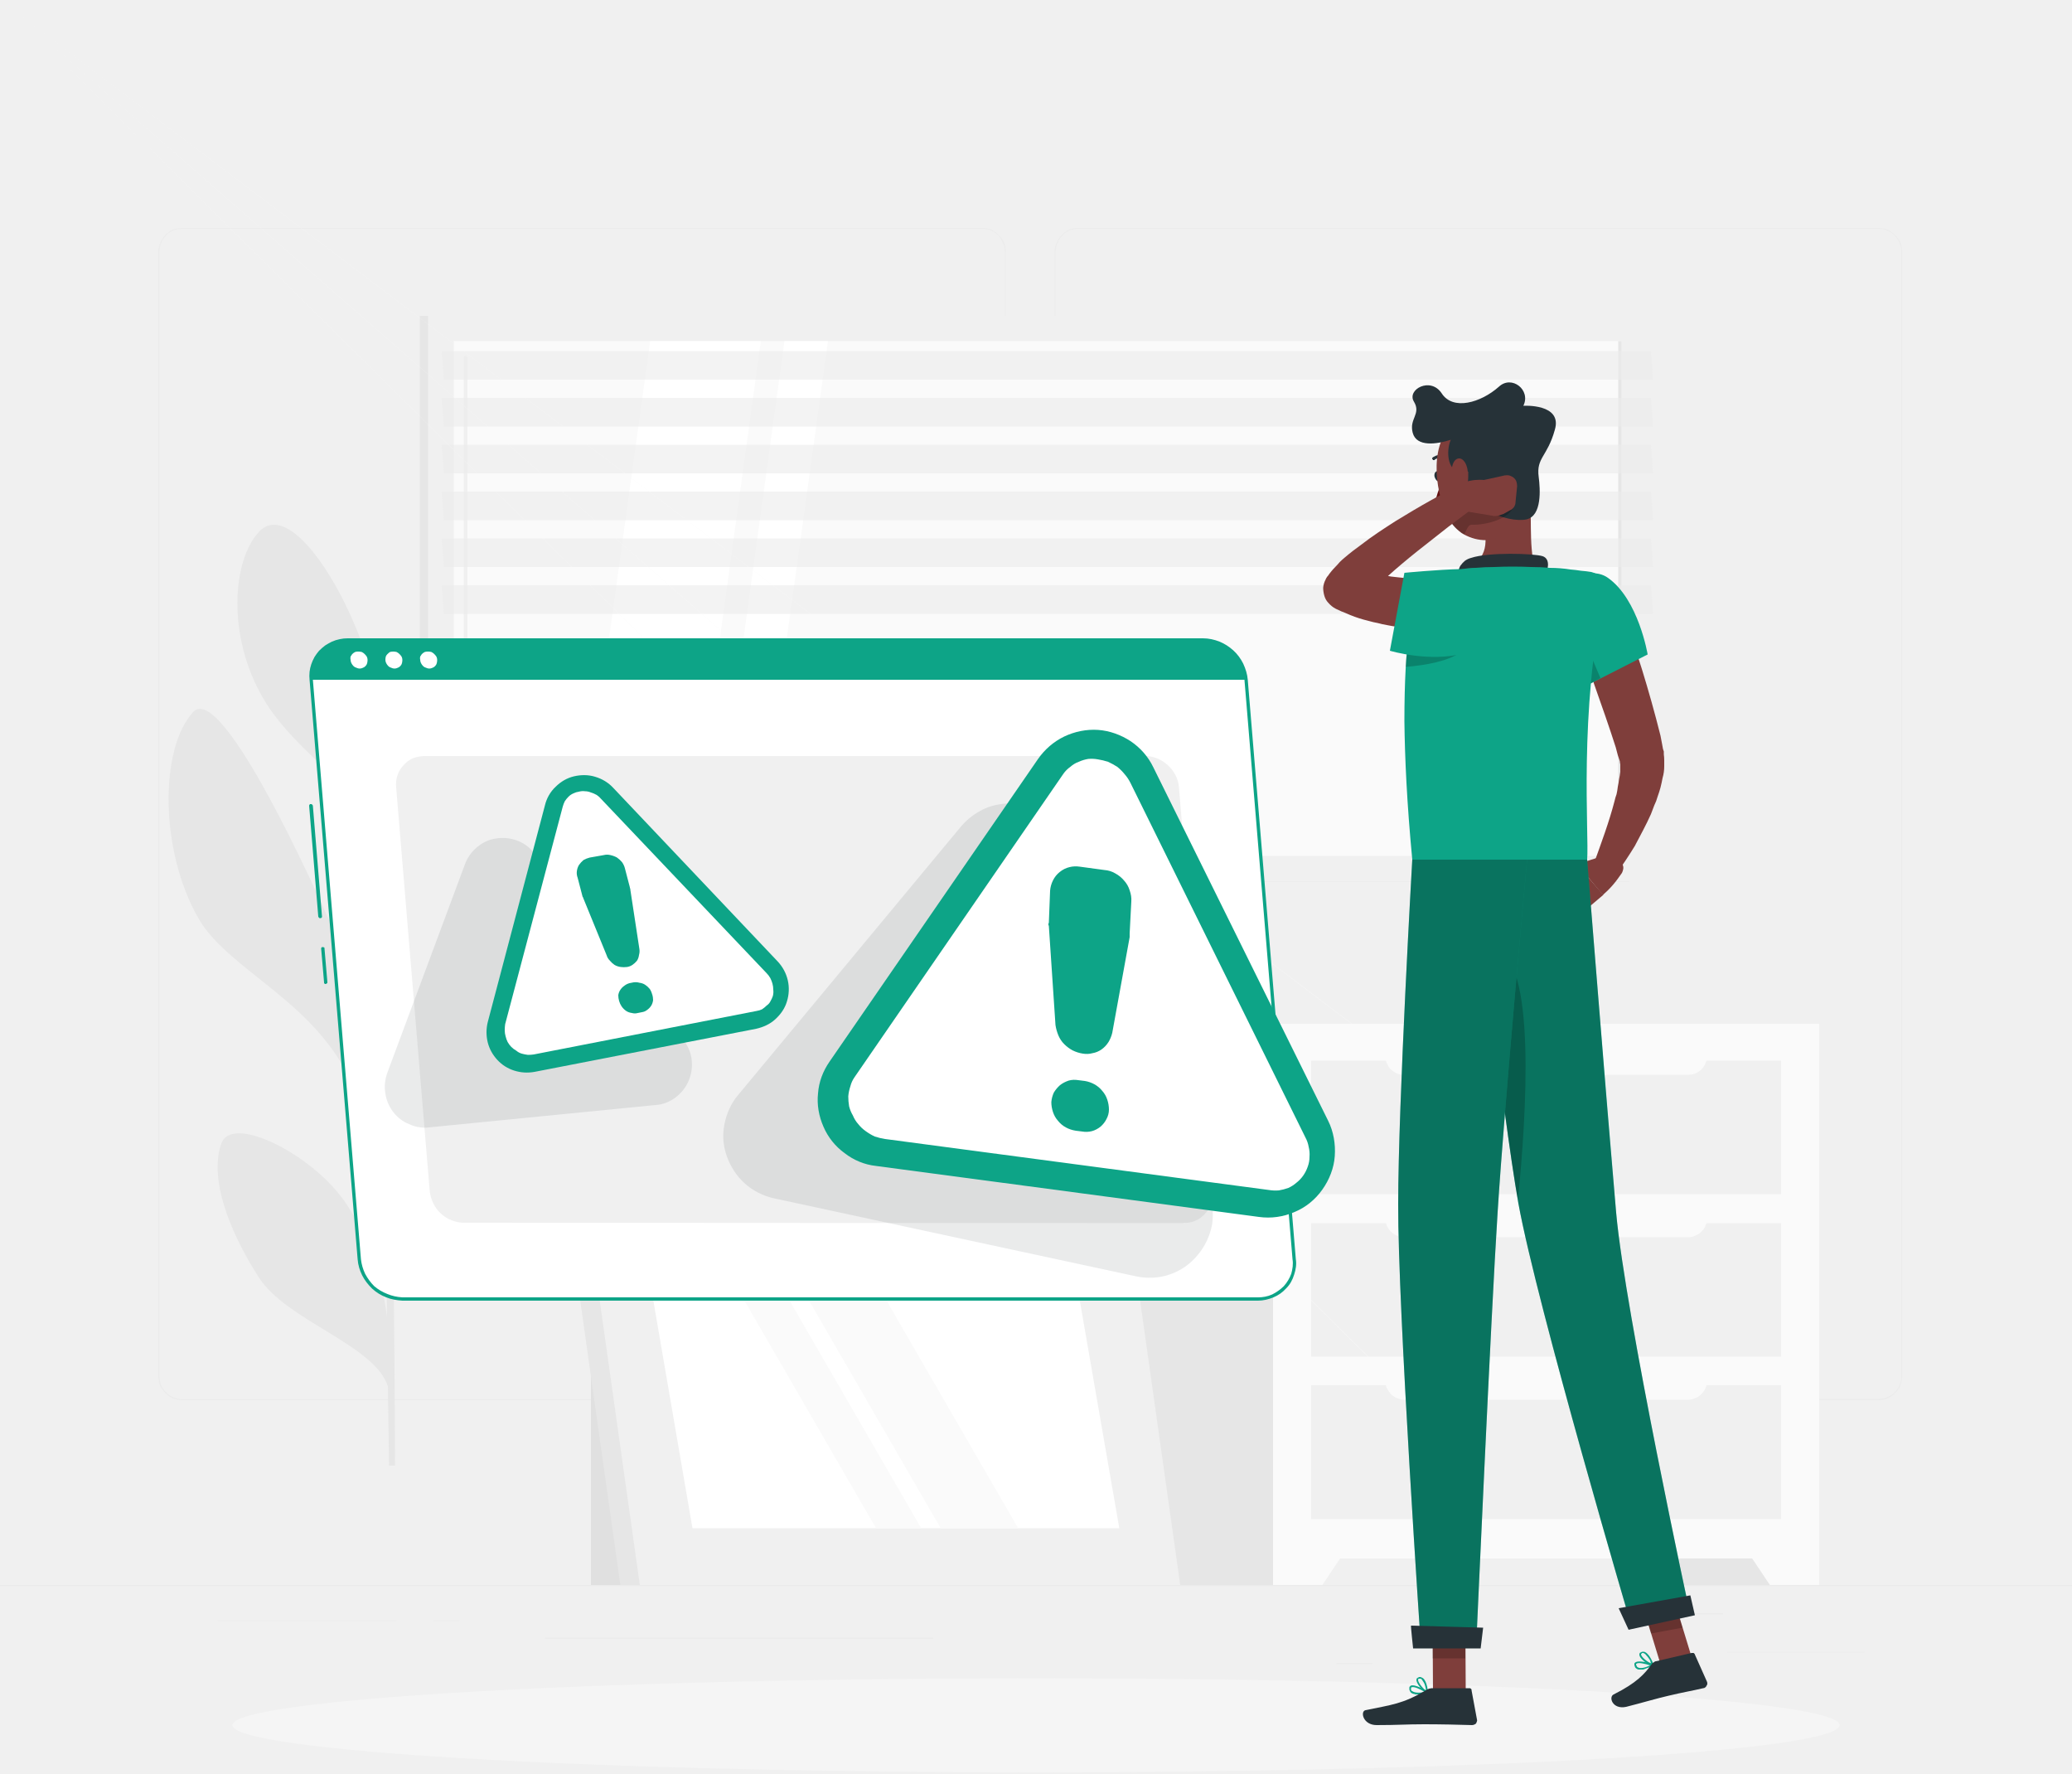
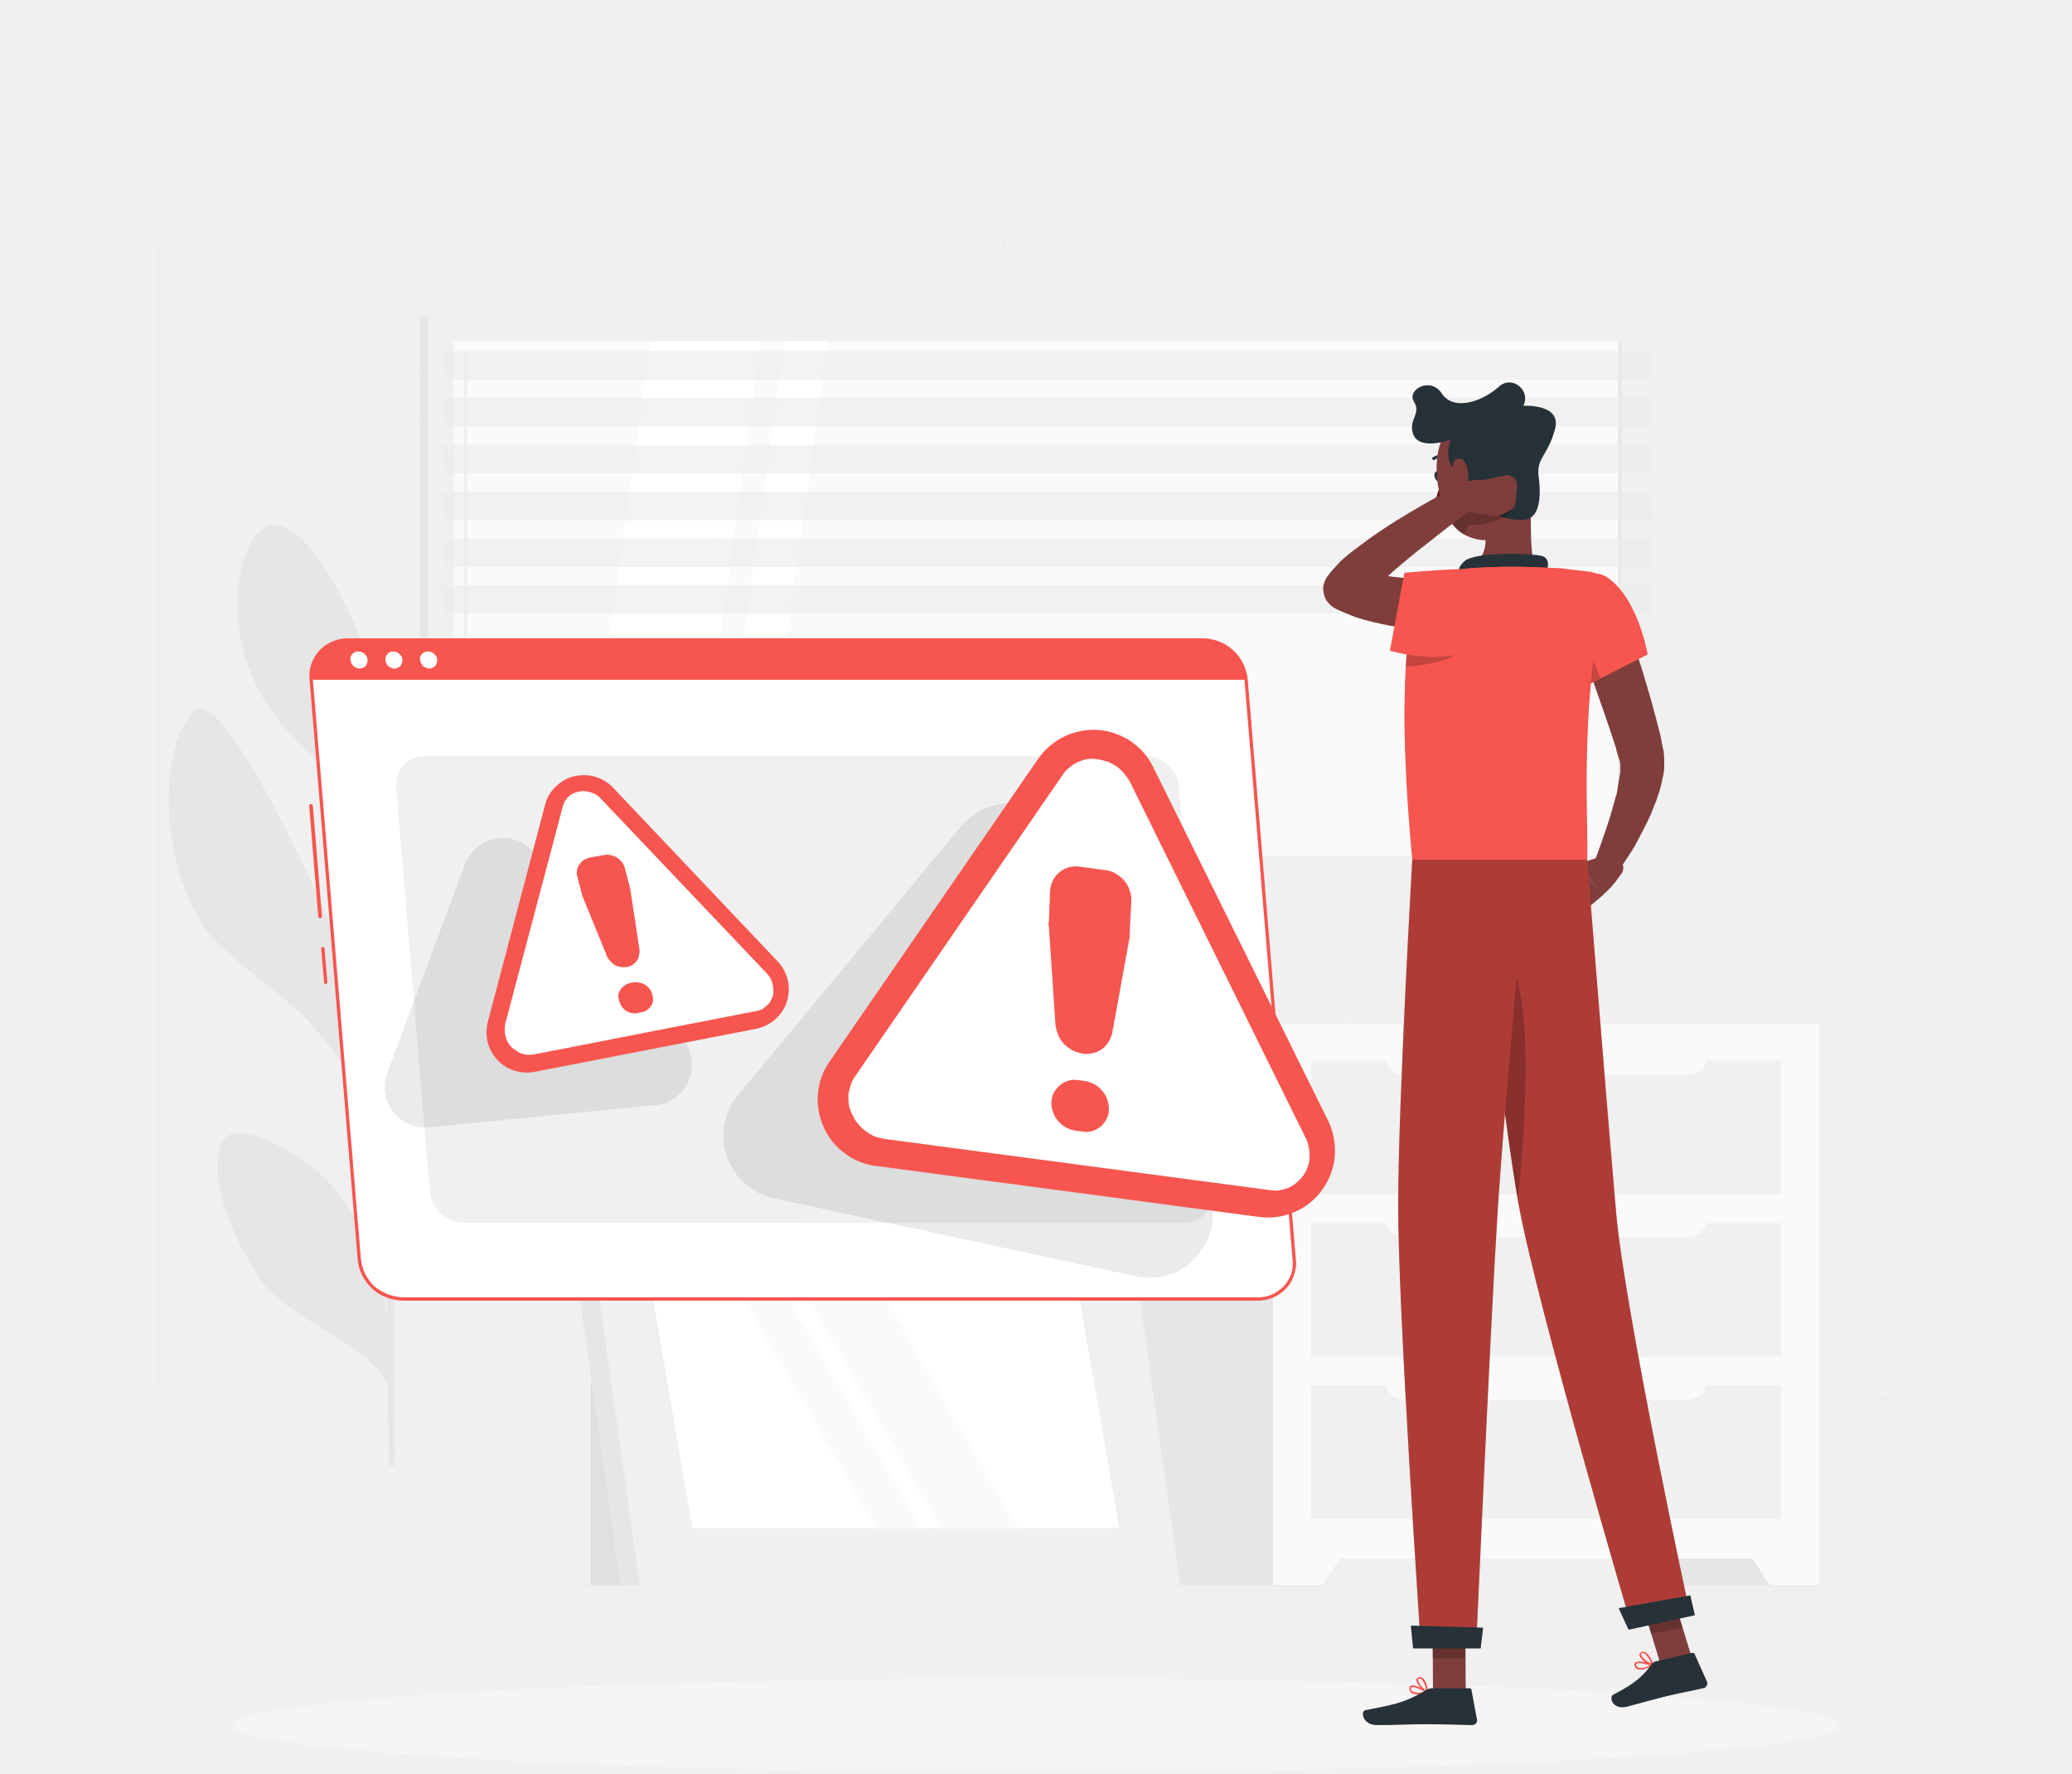
<svg xmlns="http://www.w3.org/2000/svg" version="1.2" viewBox="0 0 500 428" width="500" height="428">
  <style>
		.s0 { fill: #ebebeb } 
		.s1 { fill: #e6e6e6 } 
		.s2 { fill: #f0f0f0 } 
		.s3 { fill: #fafafa } 
		.s4 { fill: #ffffff } 
		.s5 { opacity: .6;fill: #ebebeb } 
		.s6 { fill: #e0e0e0 } 
		.s7 { fill: #f5f5f5 } 
- 		.s8 { fill: #0da487 } 
+ 		.s8 { fill: #f6564f } 
		.s9 { opacity: .1;fill: #263238 } 
		.s10 { fill: #7f3e3b } 
		.s11 { fill: #263238 } 
		.s12 { fill: #630f0f } 
		.s13 { opacity: .2;fill: #000000 } 
		.s14 { fill: #000000 } 
		.s15 { opacity: .3;fill: #000000 } 
	</style>
  <g id="freepik--background-complete--inject-17">
    <path id="Layer" class="s0" d="m0 382.4h500v0.3h-500z" />
    <path id="Layer" class="s0" d="m416.8 398.5h33.1v0.2h-33.1z" />
    <path id="Layer" class="s0" d="m322.5 401.2h8.7v0.3h-8.7z" />
    <path id="Layer" class="s0" d="m396.6 389.2h19.2v0.3h-19.2z" />
    <path id="Layer" class="s0" d="m52.5 390.9h43.2v0.2h-43.2z" />
    <path id="Layer" class="s0" d="m104.6 390.9h6.3v0.2h-6.3z" />
    <path id="Layer" class="s0" d="m131.5 395.1h93.7v0.3h-93.7z" />
    <path id="Layer" fill-rule="evenodd" class="s0" d="m237 337.8h-193.1q-1.1 0-2.2-0.4-1-0.5-1.8-1.3-0.8-0.8-1.3-1.8-0.4-1.1-0.4-2.2v-271.4q0-1.2 0.5-2.2 0.4-1 1.2-1.8 0.8-0.8 1.8-1.3 1.1-0.4 2.2-0.4h193.1q1.1 0 2.2 0.4 1 0.5 1.8 1.3 0.8 0.8 1.3 1.8 0.4 1.1 0.4 2.2v271.4q0 1.1-0.4 2.2-0.5 1-1.3 1.8-0.8 0.8-1.8 1.3-1.1 0.4-2.2 0.4zm-193.1-282.6q-1.1 0-2.1 0.4-1 0.4-1.7 1.2-0.8 0.8-1.2 1.8-0.4 1-0.4 2.1v271.4q0 1.1 0.4 2.1 0.4 1 1.2 1.7 0.7 0.8 1.7 1.2 1 0.4 2.1 0.5l193.1-0.1q1.1 0 2.1-0.4 1-0.4 1.8-1.2 0.7-0.7 1.1-1.7 0.5-1 0.5-2.1v-271.4q0-1.1-0.5-2.1-0.4-1-1.1-1.8-0.8-0.8-1.8-1.2-1-0.4-2.1-0.4z" />
    <path id="Layer" fill-rule="evenodd" class="s0" d="m453.3 337.8h-193.1q-1.1 0-2.2-0.4-1-0.5-1.8-1.3-0.8-0.8-1.3-1.8-0.4-1.1-0.4-2.2v-271.4q0-1.2 0.5-2.2 0.4-1 1.2-1.8 0.8-0.8 1.8-1.3 1.1-0.4 2.2-0.4h193.1q1.1 0 2.2 0.4 1 0.5 1.8 1.3 0.8 0.8 1.3 1.8 0.4 1 0.4 2.2v271.4q0 1.1-0.4 2.2-0.5 1-1.3 1.8-0.8 0.8-1.8 1.3-1.1 0.4-2.2 0.4zm-193.1-282.6q-1.1 0-2.1 0.4-1 0.4-1.7 1.2-0.8 0.8-1.2 1.8-0.4 1-0.5 2.1v271.4q0.1 1.1 0.5 2.1 0.4 1 1.2 1.7 0.7 0.8 1.7 1.2 1 0.4 2.1 0.4h193.1q1.1 0 2.1-0.4 1-0.4 1.8-1.2 0.7-0.7 1.2-1.7 0.4-1 0.4-2.1v-271.4q0-1.1-0.4-2.1-0.5-1-1.2-1.8-0.8-0.8-1.8-1.2-1-0.4-2.1-0.4z" />
    <path id="Layer" class="s1" d="m101.3 76.2h291.8v136.5h-291.8z" />
    <path id="Layer" class="s2" d="m103.3 76.2h294.2v136.5h-294.2z" />
    <path id="Layer" class="s1" d="m101.3 212.7h291.8v6.9h-291.8z" />
    <path id="Layer" class="s2" d="m110.7 212.7h294.1v6.9h-294.1z" />
    <path id="Layer" class="s3" d="m391.3 82.3v124.2h-281.8v-124.2z" />
    <path id="Layer" class="s4" d="m139.7 206.5l17.2-124.2h26.7l-17.1 124.2h-26.8z" />
    <path id="Layer" class="s2" d="m112.3 200.4q0 0-0.1 0-0.1-0.1-0.2-0.1 0-0.1-0.1-0.2 0-0.1 0-0.1v-113.7q0-0.1 0-0.1 0.1-0.1 0.1-0.2 0.1-0.1 0.2-0.1 0.1 0 0.1 0 0.1 0 0.2 0 0.1 0 0.2 0.1 0 0.1 0 0.2 0.1 0 0.1 0.1v113.7q0 0.1-0.1 0.2 0 0-0.1 0.1 0 0-0.1 0.1-0.1 0-0.2 0z" />
    <path id="Layer" class="s4" d="m172.2 206.5l17.1-124.2h10.5l-17.2 124.2h-10.4z" />
    <path id="Layer" class="s1" d="m391.3 82.3v124.2h-0.8v-124.2z" />
    <path id="Layer" class="s5" d="m398.9 91.6h-291.8l-0.5-6.9h291.8l0.5 6.9z" />
    <path id="Layer" class="s5" d="m398.9 102.9h-291.8l-0.5-6.9h291.8l0.5 6.9z" />
    <path id="Layer" class="s5" d="m398.9 114.2h-291.8l-0.5-6.9h291.8l0.5 6.9z" />
    <path id="Layer" class="s5" d="m398.9 125.5h-291.8l-0.5-6.9h291.8l0.5 6.9z" />
    <path id="Layer" class="s5" d="m398.9 136.8h-291.8l-0.5-6.9h291.8l0.5 6.9z" />
    <path id="Layer" class="s5" d="m398.9 148.1h-291.8l-0.5-6.9h291.8l0.5 6.9z" />
    <path id="Layer" class="s1" d="m394.5 247h44.5v135.4h-44.5z" />
    <path id="Layer" class="s3" d="m427.1 382.4h11.9v-18.7h-24.4l12.5 18.7z" />
    <path id="Layer" class="s1" d="m273.1 247h44.5v135.4h-44.5z" />
    <path id="Layer" class="s3" d="m307.2 247h131.8v129h-131.8z" />
    <path id="Layer" class="s3" d="m319.1 382.4h-11.9v-18.7h24.4l-12.5 18.7z" />
    <path id="Layer" class="s2" d="m316.4 295.1h113.4v32.2h-113.4z" />
    <path id="Layer" class="s2" d="m316.4 334.2h113.4v32.3h-113.4z" />
    <path id="Layer" class="s3" d="m334.2 292.3h77.8v1.5q0 1-0.4 1.8-0.3 0.9-1 1.5-0.6 0.7-1.5 1-0.8 0.4-1.8 0.4h-68.4q-0.9 0-1.8-0.4-0.8-0.3-1.5-1-0.6-0.6-1-1.5-0.3-0.8-0.3-1.8v-1.5c-334.3-292.3-334.3-292.3-334.3-292.3z" />
    <path id="Layer" class="s2" d="m316.4 255.9h113.4v32.2h-113.4z" />
    <path id="Layer" class="s3" d="m334.2 253.1h77.8v1.6q0 0.9-0.4 1.7-0.3 0.9-1 1.6-0.6 0.6-1.5 1-0.8 0.3-1.8 0.3h-68.4q-0.9 0-1.8-0.3-0.8-0.4-1.5-1-0.6-0.7-1-1.6-0.3-0.8-0.3-1.7v-1.6c-334.3-253.1-334.3-253.1-334.3-253.1z" />
    <path id="Layer" class="s3" d="m334.2 331.4h77.8v1.6q0 0.9-0.4 1.8-0.3 0.8-1 1.5-0.6 0.7-1.5 1-0.8 0.4-1.8 0.4h-68.4q-0.9 0-1.8-0.4-0.8-0.3-1.5-1-0.6-0.7-1-1.5-0.3-0.9-0.3-1.8v-1.6c-334.3-331.4-334.3-331.4-334.3-331.4z" />
    <path id="Layer" class="s1" d="m53.4 275.9c2.5-7.2 22 2.5 30 14.3 5.3 7.9 8.5 16.3 10 27.6-0.2-12.9-0.4-26.7-0.6-39.8-1.6-3.2-5.2-10.7-7.9-16.6-8.8-19.9-29.7-27.2-37-39.8-9.4-16.4-9.4-41-1.3-49.8 7-7.7 30.2 44.4 32.8 50.2 9 20 11.6 35 13.3 49.4-0.2-12.3-0.4-23.5-0.5-32.2-0.5-28.3-1.1-37.4-1.4-40.2-1-1.4-2.1-3-2.8-3.8-5.6-7.3-18.1-15.9-24.3-26.4-9.1-15.3-7.6-33.7-1.2-40.5 6.7-7.2 18.5 9.7 24.7 26.5 6.2 16.8 3.6 32.7 5.4 46.7 0.3 2.7 0.7 13 1 27.4 2-15.5 5.7-25.8 12.7-35.5 8.6-11.8 16.1-26.3 23.2-24.4 7.1 1.9 3.3 21-2.4 34.4-5 11.9-29.6 23.9-33.3 33.5 0.5 19.5 0.8 44.1 1.1 67.1 2-11.9 0.6-12.9 8.6-31 4.7-10.8 24.2-24.1 26.5-16.7 2.3 7.4-1.2 21.5-8.6 31.3-5.9 7.9-19 7.9-22 12.8-0.8 1.2-3 5.6-4.4 8.1 0.3 28 0.4 52.8 0.3 61.2l-1.3 0.1c0.1-2.2-0.1-16.4-0.4-35.3-3.1-10-24.6-15.9-31.2-26.4-7-10.9-12-23.7-9-32.2z" />
    <path id="Layer" class="s2" d="m73.6 382.4h41.2q0.8 0 1.6-0.3 0.8-0.3 1.4-0.8 0.6-0.5 1.1-1.2 0.4-0.7 0.5-1.5l3-14.4h-56.4l3 14.4q0.2 0.8 0.6 1.5 0.4 0.7 1 1.2 0.7 0.5 1.4 0.8 0.8 0.3 1.6 0.3z" />
    <path id="Layer" class="s2" d="m64.9 369.8h58.6q0.6 0 1-0.2 0.5-0.2 0.9-0.5 0.4-0.4 0.6-0.8 0.2-0.5 0.3-1l1.2-10.6q0.1-0.6-0.1-1.2-0.2-0.5-0.6-1-0.4-0.4-0.9-0.7-0.6-0.2-1.2-0.2h-61q-0.6 0-1.2 0.2-0.5 0.3-0.9 0.7-0.4 0.5-0.6 1-0.2 0.6-0.1 1.2l1.2 10.6q0.1 0.5 0.3 1 0.2 0.4 0.6 0.8 0.4 0.3 0.9 0.5 0.4 0.2 1 0.2z" />
    <path id="Layer" class="s6" d="m142.6 317.6h35.2v64.8h-35.2z" />
    <path id="Layer" class="s1" d="m267.6 382.4h-117.9l-12.4-87.9h117.9l12.4 87.9z" />
    <path id="Layer" class="s2" d="m284.8 382.4h-130.4l-12.4-87.9h130.4l12.4 87.9z" />
    <path id="Layer" class="s4" d="m167.1 368.7l-10.4-60.5h102.9l10.5 60.5h-103z" />
    <path id="Layer" class="s3" d="m211.4 368.7l-35-60.5h10.9l35 60.5h-10.9z" />
    <path id="Layer" class="s3" d="m227 368.7l-35-60.5h18.7l35 60.5h-18.7z" />
  </g>
  <g id="freepik--Shadow--inject-17">
    <path id="freepik--path--inject-17" class="s7" d="m250 427.6c-107.2 0-193.9-5.1-193.9-11.4 0-6.2 86.7-11.3 193.9-11.3 107.2 0 193.9 5.1 193.9 11.3 0 6.3-86.7 11.4-193.9 11.4z" />
  </g>
  <g id="freepik--Warning--inject-17">
    <path id="Layer" class="s8" d="m77.3 221.5q-0.1 0-0.2 0-0.1 0-0.1-0.1-0.1 0-0.1-0.1-0.1-0.1-0.1-0.2l-2.2-26.7q0 0 0-0.1 0.1-0.1 0.1-0.2 0.1 0 0.1-0.1 0.1 0 0.2 0 0.1 0 0.2 0 0 0 0.1 0.1 0.1 0.1 0.1 0.1 0.1 0.1 0.1 0.2l2.2 26.7q0 0.1 0 0.2-0.1 0-0.1 0.1-0.1 0.1-0.2 0.1 0 0-0.1 0z" />
    <path id="Layer" class="s8" d="m78.6 237.4q-0.1 0-0.2 0 0-0.1-0.1-0.1-0.1-0.1-0.1-0.1 0-0.1 0-0.2l-0.7-8.1q0-0.1 0-0.1 0-0.1 0.1-0.2 0-0.1 0.1-0.1 0.1 0 0.2 0 0.1 0 0.1 0 0.1 0 0.2 0.1 0.1 0 0.1 0.1 0 0.1 0 0.1l0.7 8.1q0 0.1 0 0.2 0 0.1-0.1 0.1 0 0.1-0.1 0.1-0.1 0.1-0.2 0.1z" />
    <path id="Layer" class="s4" d="m303.6 313.4h-206.5c-1.3-0.1-2.6-0.3-3.8-0.8-1.2-0.5-2.3-1.2-3.2-2-1-0.9-1.8-2-2.3-3.1-0.6-1.2-1-2.4-1.1-3.7l-11.6-139.8c-0.1-1.2 0-2.5 0.4-3.6 0.4-1.2 1-2.3 1.8-3.2 0.9-0.9 1.9-1.6 3-2.1 1.1-0.5 2.3-0.7 3.6-0.7h206.4c1.3 0 2.6 0.3 3.8 0.8 1.2 0.5 2.3 1.2 3.2 2 1 0.9 1.8 2 2.3 3.1 0.6 1.2 1 2.4 1.1 3.7l11.6 139.8c0.2 1.2 0 2.4-0.4 3.6-0.3 1.2-1 2.2-1.8 3.1-0.8 0.9-1.8 1.7-3 2.2-1.1 0.4-2.3 0.7-3.5 0.7z" />
    <path id="Layer" fill-rule="evenodd" class="s8" d="m303.6 313.8h-206.5c-1.4-0.1-2.7-0.3-3.9-0.8-1.3-0.5-2.4-1.2-3.4-2.1-1-1-1.8-2-2.4-3.2-0.6-1.2-1-2.5-1.1-3.9l-11.6-139.8q-0.1-0.9 0-1.9 0.1-0.9 0.4-1.8 0.3-0.9 0.8-1.8 0.5-0.8 1.1-1.5 0.7-0.7 1.5-1.3 0.8-0.5 1.6-0.9 0.9-0.4 1.9-0.6 0.9-0.2 1.9-0.2h206.4c1.4 0 2.7 0.3 4 0.8 1.2 0.5 2.3 1.2 3.3 2.1 1 0.9 1.8 2 2.4 3.2 0.6 1.3 1 2.6 1.1 3.9l11.6 139.8c0.2 1.2 0 2.5-0.4 3.7-0.4 1.3-1 2.4-1.9 3.3-0.9 1-1.9 1.7-3.1 2.2-1.2 0.5-2.5 0.8-3.7 0.8zm-219.7-159c-1.2 0-2.4 0.3-3.5 0.7-1 0.5-2 1.2-2.8 2-0.8 0.9-1.4 1.9-1.8 3-0.3 1.2-0.5 2.3-0.3 3.5l11.6 139.8q0.2 1.8 1 3.5 0.9 1.7 2.2 3 1.4 1.2 3.2 1.9 1.7 0.7 3.6 0.8h206.5c1.1 0 2.3-0.2 3.4-0.7 1-0.5 2-1.2 2.8-2 0.8-0.9 1.4-1.9 1.8-3 0.3-1.1 0.5-2.3 0.3-3.5l-11.6-139.8q-0.2-1.8-1-3.5-0.9-1.7-2.2-3-1.4-1.2-3.2-1.9-1.7-0.7-3.6-0.8z" />
    <path id="Layer" class="s8" d="m290.3 154.4h-206.4c-1.3 0-2.5 0.3-3.6 0.7-1.1 0.5-2.1 1.3-3 2.2-0.8 0.9-1.4 1.9-1.8 3.1-0.4 1.1-0.5 2.4-0.4 3.6h225.6c-0.1-1.3-0.5-2.5-1.1-3.7-0.5-1.1-1.3-2.2-2.3-3-0.9-0.9-2-1.6-3.2-2.1-1.2-0.5-2.5-0.7-3.8-0.8z" />
    <path id="Layer" class="s4" d="m88.7 159.2q0 0.4-0.1 0.8-0.1 0.4-0.4 0.7-0.3 0.3-0.6 0.4-0.4 0.2-0.8 0.2-0.4 0-0.8-0.2-0.4-0.1-0.7-0.4-0.3-0.3-0.5-0.7-0.2-0.4-0.2-0.8-0.1-0.4 0-0.8 0.2-0.3 0.4-0.6 0.3-0.3 0.7-0.5 0.3-0.1 0.7-0.1 0.5 0 0.9 0.1 0.4 0.2 0.7 0.5 0.3 0.3 0.5 0.6 0.2 0.4 0.2 0.8z" />
    <path id="Layer" class="s4" d="m97.1 159.2q0 0.4-0.1 0.8-0.1 0.4-0.4 0.7-0.3 0.3-0.6 0.4-0.4 0.2-0.8 0.2-0.4 0-0.8-0.2-0.4-0.1-0.7-0.4-0.3-0.3-0.5-0.7-0.2-0.4-0.2-0.8 0-0.4 0.1-0.8 0.1-0.3 0.4-0.6 0.3-0.3 0.6-0.5 0.4-0.1 0.8-0.1 0.4 0 0.8 0.1 0.4 0.2 0.7 0.5 0.3 0.3 0.5 0.6 0.2 0.4 0.2 0.8z" />
    <path id="Layer" class="s4" d="m105.5 159.2q0 0.4-0.1 0.8-0.1 0.4-0.4 0.7-0.3 0.3-0.6 0.4-0.4 0.2-0.8 0.2-0.4 0-0.8-0.2-0.4-0.1-0.7-0.4-0.3-0.3-0.5-0.7-0.2-0.4-0.2-0.8-0.1-0.4 0-0.8 0.2-0.3 0.4-0.6 0.3-0.3 0.7-0.5 0.3-0.1 0.8-0.1 0.4 0 0.8 0.1 0.4 0.2 0.7 0.5 0.3 0.3 0.5 0.6 0.2 0.4 0.2 0.8z" />
    <path id="Layer" class="s2" d="m285.6 295.1l-173.6-0.1q-1.6 0-3-0.6-1.4-0.5-2.6-1.6-1.1-1-1.8-2.4-0.7-1.4-0.9-3l-8.1-97.4c-0.1-1 0-2 0.3-2.9 0.3-0.9 0.8-1.8 1.5-2.5 0.6-0.7 1.4-1.3 2.3-1.7 0.9-0.3 1.9-0.5 2.9-0.5h173.7q1.5 0 3 0.6 1.4 0.6 2.5 1.6 1.2 1.1 1.9 2.5 0.7 1.4 0.8 2.9l8.1 97.5c0.1 1 0 1.9-0.3 2.8-0.3 1-0.8 1.8-1.5 2.5-0.6 0.7-1.4 1.3-2.3 1.7-0.9 0.4-1.9 0.6-2.9 0.5z" />
    <path id="Layer" class="s9" d="m231.9 199.4l-53.8 64.8c-1.7 2-2.8 4.5-3.3 7.1-0.5 2.6-0.3 5.2 0.6 7.7 0.9 2.5 2.4 4.8 4.3 6.5 2 1.8 4.4 3 7 3.6l87.3 18.8c2.7 0.6 5.6 0.5 8.2-0.4 2.7-0.9 5-2.5 6.8-4.7 1.8-2.1 3-4.7 3.5-7.4 0.4-2.8 0.1-5.6-0.9-8.2l-33.5-83.7c-1-2.5-2.6-4.6-4.7-6.3-2.1-1.7-4.6-2.8-7.2-3.2-2.7-0.4-5.4-0.1-7.9 0.8-2.5 1-4.7 2.6-6.4 4.6z" />
    <path id="Layer" class="s9" d="m112.2 208.5l-18.8 50.5c-0.5 1.5-0.7 3.2-0.4 4.8 0.2 1.6 0.9 3.2 1.9 4.5 1 1.3 2.3 2.3 3.8 2.9 1.5 0.7 3.1 1 4.8 0.8l54.7-5.4c1.8-0.1 3.4-0.8 4.8-1.8 1.4-1.1 2.5-2.4 3.2-4.1 0.7-1.6 0.9-3.3 0.7-5.1-0.2-1.7-0.9-3.3-2-4.7l-36-45.1c-1.1-1.4-2.5-2.4-4.1-3-1.6-0.6-3.4-0.8-5.1-0.5-1.7 0.2-3.3 1-4.6 2.1-1.3 1.1-2.3 2.5-2.9 4.1z" />
    <path id="Layer" class="s8" d="m250.5 183.1l-50.3 73c-1.6 2.3-2.6 4.9-2.8 7.7-0.3 2.7 0.2 5.5 1.3 8 1.1 2.6 2.9 4.8 5.1 6.4 2.2 1.7 4.8 2.8 7.6 3.1l92.4 12.3c2.9 0.4 5.9 0 8.6-1.2 2.7-1.1 5-3 6.7-5.4 1.7-2.4 2.8-5.2 3-8.1 0.2-2.9-0.3-5.9-1.6-8.5l-42.2-85.3c-1.2-2.5-3.1-4.7-5.5-6.3-2.3-1.5-5-2.5-7.8-2.7-2.8-0.2-5.7 0.4-8.2 1.6-2.5 1.2-4.7 3.1-6.3 5.4z" />
    <path id="Layer" class="s4" d="m213.6 274.8q-1.3-0.2-2.5-0.6-1.1-0.5-2.2-1.3-1-0.7-1.8-1.7-0.8-0.9-1.3-2.1-0.6-1-0.9-2.2-0.2-1.2-0.2-2.4 0.1-1.2 0.5-2.4 0.3-1.2 1-2.2l50.4-73.2q0.7-1 1.7-1.7 0.9-0.8 2-1.2 1.1-0.5 2.3-0.7 1.2-0.1 2.3 0.1 1.3 0.2 2.5 0.6 1.1 0.5 2.2 1.2 1 0.8 1.8 1.8 0.8 0.9 1.4 2.1l42.2 85.5q0.6 1.1 0.8 2.3 0.3 1.2 0.2 2.4 0 1.2-0.4 2.3-0.4 1.2-1.1 2.2-0.7 1-1.6 1.7-0.9 0.8-2 1.3-1.1 0.4-2.3 0.6-1.2 0.1-2.4-0.1z" />
    <path id="Layer" class="s8" d="m260.6 209.1l5.9 0.8q1.4 0.1 2.6 0.8 1.3 0.7 2.2 1.8 0.9 1 1.3 2.3 0.5 1.4 0.4 2.7l-0.4 7.7q0 0.1 0 0.2 0 0.1 0 0.2 0 0.2 0 0.3 0 0.1 0 0.2l-4.2 23.1q-0.3 1.2-0.9 2.2-0.7 1.1-1.7 1.8-1 0.7-2.2 0.9-1.1 0.3-2.3 0.1-1.3-0.2-2.5-0.8-1.1-0.6-2-1.5-0.9-0.9-1.4-2.1-0.5-1.2-0.7-2.5l-1.6-23.9q0-0.1-0.1-0.2 0-0.1 0-0.2 0-0.1 0-0.2 0.1-0.1 0.1-0.2l0.3-7.7q0.1-1.3 0.7-2.5 0.6-1.2 1.6-2 1.1-0.9 2.4-1.2 1.2-0.3 2.5-0.1zm-0.4 51.5l1.6 0.2q1.2 0.2 2.3 0.8 1.1 0.6 1.9 1.6 0.8 0.9 1.2 2.1 0.4 1.2 0.4 2.4 0 1.2-0.6 2.3-0.5 1-1.4 1.8-1 0.8-2.1 1.1-1.2 0.3-2.3 0.1l-1.6-0.2q-1.3-0.2-2.4-0.8-1.1-0.6-1.9-1.6-0.8-0.9-1.2-2.1-0.4-1.2-0.4-2.4 0.1-1.2 0.6-2.3 0.6-1 1.5-1.8 0.9-0.7 2.1-1.1 1.1-0.3 2.3-0.1z" />
    <path id="Layer" class="s8" d="m131.5 194.3l-13.8 52.3c-0.4 1.6-0.4 3.3 0 4.9 0.4 1.6 1.2 3 2.3 4.2 1.1 1.2 2.5 2.1 4.1 2.6 1.6 0.5 3.2 0.6 4.9 0.3l53.5-10.4c1.7-0.4 3.3-1.1 4.6-2.3 1.3-1.2 2.3-2.6 2.8-4.3 0.5-1.6 0.6-3.4 0.2-5.1-0.4-1.7-1.2-3.2-2.4-4.5l-39.7-41.9c-1.2-1.3-2.7-2.2-4.4-2.7-1.6-0.5-3.4-0.5-5.1-0.1-1.7 0.4-3.2 1.3-4.4 2.5-1.3 1.2-2.2 2.8-2.6 4.5z" />
    <path id="Layer" class="s4" d="m128.8 254.4q-0.7 0.1-1.4 0.1-0.8-0.1-1.5-0.3-0.7-0.2-1.3-0.7-0.7-0.4-1.2-0.9-0.5-0.5-0.9-1.2-0.3-0.6-0.5-1.4-0.2-0.7-0.2-1.4 0-0.8 0.1-1.5l13.9-52.5q0.2-0.7 0.5-1.3 0.4-0.6 0.9-1.1 0.5-0.5 1.2-0.8 0.6-0.3 1.3-0.4 0.7-0.2 1.5-0.1 0.7 0 1.4 0.3 0.7 0.2 1.4 0.6 0.6 0.4 1.1 1l39.9 42q0.5 0.5 0.9 1.2 0.3 0.6 0.5 1.3 0.2 0.7 0.2 1.5 0.1 0.7-0.1 1.5-0.2 0.6-0.6 1.3-0.3 0.6-0.9 1-0.5 0.5-1.1 0.9-0.6 0.3-1.3 0.4z" />
    <path id="Layer" class="s8" d="m142.3 206.9l3.4-0.6q0.8-0.2 1.6 0 0.9 0.2 1.6 0.6 0.7 0.5 1.2 1.1 0.5 0.7 0.7 1.5l1.2 4.6q0 0.1 0 0.1 0 0.1 0.1 0.2 0 0 0 0.1 0 0 0 0.1l2.2 14.4q0.1 0.7-0.1 1.4-0.1 0.8-0.5 1.4-0.5 0.6-1.1 1-0.6 0.4-1.3 0.5-0.8 0.1-1.5 0-0.8-0.1-1.5-0.5-0.6-0.4-1.1-1-0.6-0.6-0.8-1.3l-5.6-13.7q0 0 0-0.1-0.1 0-0.1-0.1 0-0.1 0-0.1 0-0.1-0.1-0.1l-1.2-4.6q-0.3-0.8-0.2-1.6 0.1-0.8 0.5-1.5 0.5-0.7 1.1-1.2 0.7-0.4 1.5-0.6zm9.6 30.3l1-0.2q0.7-0.1 1.4 0.1 0.8 0.1 1.4 0.5 0.6 0.4 1.1 1 0.4 0.6 0.6 1.4v-0.1q0.2 0.7 0.2 1.4-0.1 0.8-0.5 1.4-0.4 0.6-1 1-0.5 0.4-1.2 0.5l-1 0.2q-0.7 0.2-1.4 0-0.8-0.1-1.4-0.5-0.6-0.4-1.1-1.1-0.4-0.6-0.6-1.3-0.2-0.7-0.2-1.4 0.1-0.7 0.5-1.3 0.4-0.6 1-1 0.5-0.4 1.2-0.6z" />
  </g>
  <g id="freepik--Character--inject-17">
    <path id="Layer" class="s10" d="m388.4 206l-7.8 2.5 6.2 7.4q0.7-0.6 1.3-1.2 0.6-0.6 1.2-1.3 0.6-0.7 1.1-1.4 0.5-0.7 1-1.4 0.2-0.4 0.3-0.9 0.1-0.5-0.1-1-0.1-0.4-0.4-0.8-0.3-0.4-0.7-0.7z" />
    <path id="Layer" class="s10" d="m377 214.6l4.7 5.7 5.2-4.4-6.3-7.3-3.6 6z" />
    <path id="Layer" class="s10" d="m390.9 145.7c1.9 5.2 3.6 10.4 5.3 15.7 1.6 5.2 3.1 10.5 4.5 16.1l0.4 2.1 0.2 1.1 0.2 0.6v0.1 0.2 0.4q0.1 0.7 0.1 1.4 0 0.8 0 1.5 0 0.7-0.1 1.4-0.1 0.7-0.3 1.4-0.2 1.1-0.5 2.3-0.3 1.1-0.7 2.2-0.3 1.1-0.8 2.1-0.4 1.1-0.8 2.1-0.9 2-1.9 3.9-1 1.9-2 3.8-1.1 1.8-2.3 3.6-1.2 1.8-2.4 3.5l-5.2-2.8c1.8-5 3.7-10.1 5-15.1q0.2-0.9 0.5-1.7 0.2-0.9 0.3-1.8 0.2-0.9 0.3-1.8 0.2-0.9 0.3-1.8 0-0.3 0-0.6 0-0.3 0-0.6 0-0.3 0-0.6-0.1-0.4-0.1-0.7l-0.5-1.5-0.5-1.9c-1.6-5-3.4-10.1-5.2-15.2-1.7-5.2-3.5-10.3-5.2-15.5z" />
    <path id="Layer" class="s11" d="m347.7 114.7c0.1 0.7-0.1 1.2-0.5 1.4-0.4 0.1-0.8-0.4-1-1-0.2-0.7 0.1-1.3 0.5-1.4 0.4-0.1 0.9 0.4 1 1z" />
    <path id="Layer" class="s12" d="m347.6 115.9q-0.1 0.8-0.3 1.6-0.1 0.8-0.4 1.5-0.2 0.8-0.5 1.5-0.2 0.8-0.6 1.5 0.4 0.2 0.8 0.2 0.4 0.1 0.8 0.1 0.4-0.1 0.8-0.2 0.3-0.1 0.7-0.3z" />
    <path id="Layer" class="s11" d="m346 111q0 0-0.1 0 0 0-0.1 0 0-0.1 0-0.1-0.1 0-0.1-0.1-0.1 0-0.1-0.1 0-0.1 0-0.1 0-0.1 0.1-0.2 0 0 0.1-0.1 0.4-0.2 0.8-0.4 0.4-0.1 0.8-0.1 0.5-0.1 0.9 0 0.5 0.1 0.9 0.3 0 0 0.1 0 0 0.1 0.1 0.2 0 0 0 0.1 0 0.1 0 0.1-0.1 0.1-0.1 0.2-0.1 0-0.1 0.1-0.1 0-0.2 0-0.1 0-0.1 0-0.3-0.2-0.7-0.2-0.3-0.1-0.7-0.1-0.3 0-0.7 0.1-0.3 0.1-0.6 0.3 0 0 0 0.1-0.1 0-0.1 0 0 0 0 0-0.1 0-0.1 0z" />
    <path id="Layer" class="s10" d="m369.1 116.7c0.7 7.3-0.3 14.3 1.3 20.6 0 0-1.8 5.9-12.5 5.9-11.8 0-5.4-5.9-5.4-5.9 6.5-1.5 6.5-6.3 5.5-10.8z" />
    <path id="Layer" class="s11" d="m372.7 139.3c0.9-1.8 1.5-4.4-0.4-5.1-2.1-0.7-13.2-1-17.3 0.4q-0.8 0.2-1.5 0.7-0.6 0.5-1.1 1.2-0.4 0.7-0.5 1.6-0.2 0.8 0 1.6z" />
    <path id="Layer" fill-rule="evenodd" class="s8" d="m396.4 402.8q-0.2 0-0.5 0-0.2 0-0.4 0-0.2 0-0.4-0.1-0.2-0.1-0.3-0.2-0.1-0.1-0.2-0.2-0.1-0.2-0.1-0.3-0.1-0.2-0.1-0.3 0-0.1 0-0.2 0-0.1 0-0.2 0.1 0 0.1-0.1 0.1-0.1 0.1-0.1c0.9-0.7 4 0.3 4.3 0.4q0 0 0.1 0 0 0 0 0.1 0 0 0 0 0 0 0 0.1 0 0 0 0 0 0.1 0 0.1 0 0 0 0-0.1 0.1-0.1 0.1-0.2 0.1-0.5 0.2-0.3 0.1-0.5 0.2-0.3 0.1-0.6 0.2-0.2 0.1-0.5 0.2-0.2 0.1-0.4 0.1zm1.9-1.1q0 0-0.1 0 0.1 0 0.1 0zm-0.1 0.1c-1.2-0.4-2.9-0.8-3.3-0.4q0 0 0 0-0.1 0-0.1 0.1 0 0 0 0 0 0.1 0 0.1 0 0.1 0.1 0.2 0 0.1 0.1 0.2 0 0.1 0.1 0.2 0.1 0 0.2 0.1c0.5 0.3 1.6 0.1 2.9-0.5z" />
    <path id="Layer" fill-rule="evenodd" class="s8" d="m398.7 401.9c-0.9-0.2-3.1-1.7-3.1-2.7q0-0.1 0-0.2 0.1-0.1 0.1-0.2 0.1-0.1 0.2-0.1 0.1-0.1 0.2-0.1 0.1-0.1 0.2-0.1 0.2 0 0.3 0 0.1 0 0.2 0 0.1 0.1 0.2 0.1c1.2 0.6 2 2.9 2 3q0 0.1 0 0.1 0 0.1 0 0.1 0 0 0 0.1-0.1 0-0.1 0zm-2.5-3c-0.2 0.1-0.2 0.2-0.2 0.2 0 0.6 1.4 1.8 2.4 2.2q-0.1-0.3-0.2-0.7-0.2-0.3-0.4-0.6-0.2-0.3-0.5-0.6-0.2-0.3-0.5-0.5 0 0-0.1 0-0.1-0.1-0.1-0.1-0.1 0-0.2 0 0 0-0.1 0z" />
    <path id="Layer" fill-rule="evenodd" class="s8" d="m341.7 408.8q-0.2 0-0.4-0.1-0.2 0-0.4-0.1-0.2-0.1-0.4-0.2-0.1-0.1-0.2-0.3-0.1-0.1-0.1-0.2-0.1-0.2-0.1-0.3 0-0.2 0-0.3 0-0.1 0-0.2 0-0.1 0.1-0.2 0 0 0.1-0.1 0.1-0.1 0.1-0.1c1-0.5 3.8 1.2 4.1 1.4q0 0 0 0.1 0.1 0 0.1 0 0 0 0 0.1 0 0 0 0 0 0.1 0 0.1 0 0-0.1 0 0 0 0 0.1 0 0-0.1 0-0.2 0.1-0.5 0.1-0.3 0.1-0.6 0.1-0.3 0-0.6 0.1-0.2 0-0.5 0-0.2 0-0.5 0zm-1.1-1.7c0 0-0.1 0-0.1 0.2q0 0.1 0 0.2 0 0.1 0 0.2 0.1 0.1 0.1 0.2 0.1 0.1 0.2 0.1c0.5 0.4 1.6 0.5 3 0.2-1.1-0.7-2.7-1.4-3.2-1.1z" />
    <path id="Layer" fill-rule="evenodd" class="s8" d="m344.3 408.5c-0.9-0.5-2.6-2.3-2.5-3.3q0.1-0.2 0.1-0.3 0.1 0 0.2-0.1 0.1-0.1 0.2-0.1 0.1-0.1 0.2-0.1 0.1 0 0.2 0 0.2 0 0.3 0.1 0.1 0 0.2 0.1 0.1 0 0.2 0.1c1 0.8 1.2 3.3 1.2 3.4q0 0 0 0.1 0 0 0 0 0 0-0.1 0.1 0 0 0 0 0 0 0 0 0 0-0.1 0 0 0 0 0 0 0 0 0zm-1.8-3.5c-0.3 0-0.3 0.2-0.3 0.2-0.1 0.6 1 2 1.9 2.7q0-0.4-0.1-0.8-0.1-0.3-0.2-0.7-0.1-0.3-0.3-0.6-0.2-0.3-0.4-0.6 0-0.1-0.1-0.1-0.1 0-0.1-0.1-0.1 0-0.1 0-0.1 0-0.2 0z" />
    <path id="Layer" class="s10" d="m353.7 408.2h-7.9l-0.1-18.3h7.9l0.1 18.3z" />
    <path id="Layer" class="s10" d="m408.7 401.4l-7.6 1.4-5.5-18 7.6-1.4 5.5 18z" />
    <path id="Layer" class="s11" d="m399.6 400.8l8.6-2q0.2 0 0.3 0 0.1 0 0.2 0 0.1 0.1 0.2 0.2 0.1 0.1 0.1 0.2l2.9 6.5q0.1 0.2 0.1 0.5 0 0.3-0.2 0.5-0.1 0.3-0.3 0.4-0.2 0.2-0.5 0.2c-3 0.7-4.5 0.9-8.3 1.8-2.3 0.5-7.1 1.9-10.3 2.7-3.3 0.7-4.3-2.4-3-3 5.6-2.8 7.5-5 9.1-7.2q0.1-0.2 0.2-0.3 0.1-0.1 0.3-0.2 0.1-0.1 0.3-0.2 0.1-0.1 0.3-0.1z" />
    <path id="Layer" class="s11" d="m345.9 407.3h8.6q0.1 0 0.2 0 0.1 0 0.2 0.1 0.1 0.1 0.2 0.2 0 0.1 0 0.2l1.3 7q0.1 0.3 0 0.5-0.1 0.3-0.2 0.5-0.2 0.2-0.5 0.3-0.2 0.1-0.5 0.1c-3.1-0.1-7.6-0.2-11.5-0.2-4.5 0-6.2 0.2-11.5 0.2-3.3 0-4-3.3-2.7-3.6 6.3-1.3 9-1.5 14.4-4.7q0.3-0.2 0.5-0.3 0.2-0.1 0.5-0.2 0.2 0 0.5-0.1 0.2 0 0.5 0z" />
    <path id="Layer" class="s8" d="m388 139.4c7.4 5.2 9.6 18.5 9.6 18.5l-16.7 8.5q-1-2-1.9-4-0.9-2.1-1.6-4.1-0.8-2.1-1.4-4.2-0.7-2.2-1.2-4.3c-1.8-7.9 8-14.1 13.2-10.4z" />
    <path id="Layer" class="s13" d="m379.6 147.9l6.6 15.7-5.3 2.8q-0.6-1.3-1.2-2.6-0.6-1.2-1.1-2.5-0.6-1.3-1.1-2.6-0.5-1.3-0.9-2.6z" />
    <path id="Layer" class="s8" d="m338.9 174c0.1 8.8 0.6 19.8 1.9 33.4h42.2c0.5-6.2-2.1-35.5 4.2-64.7q0.2-0.8 0-1.6-0.1-0.8-0.6-1.4-0.4-0.7-1.1-1.1-0.7-0.4-1.5-0.6-1.2-0.2-2.5-0.3-1.2-0.2-2.5-0.3-1.2-0.2-2.5-0.3-1.2-0.1-2.5-0.1-2.2-0.2-4.5-0.2-2.2-0.1-4.5-0.1-2.2 0-4.4 0.1-2.3 0-4.5 0.2-0.9 0-1.8 0.1-0.9 0.1-1.8 0.3-0.9 0.1-1.8 0.2-0.9 0.2-1.8 0.4-1.3 0.2-2.5 0.9-1.2 0.6-2.2 1.5-1 1-1.7 2.1-0.7 1.2-1 2.5-0.5 2-0.9 4.1-0.4 2-0.7 4.1-0.3 2-0.4 4.1-0.2 2.1-0.3 4.1c-0.2 3.7-0.3 7.8-0.3 12.6z" />
    <path id="Layer" class="s13" d="m352.2 157.5c-2.8 2-8.1 3-13 3.4q0.1-2 0.3-3.7 2-1 3.8-1.9z" />
    <g id="Layer" style="opacity: .2">
      <path id="Layer" class="s14" d="m345.7 389.9v10.2h7.9v-10.2h-7.9z" />
      <path id="Layer" class="s14" d="m403.2 383.4l-7.6 1.4 2.8 9.3 7.6-1.4-2.8-9.3z" />
    </g>
    <path id="Layer" class="s10" d="m368 108.2c1.1 7.8 2.2 12.3-0.8 17.2-0.9 1.6-2.3 2.9-3.9 3.7-1.7 0.9-3.5 1.3-5.4 1.2-1.8-0.1-3.6-0.7-5.2-1.7-1.5-1.1-2.7-2.5-3.5-4.2-3.1-6.5-4.4-18.1 2.3-23 1.5-1.1 3.2-1.8 5-2.1 1.8-0.2 3.6 0 5.2 0.7 1.7 0.7 3.2 1.9 4.3 3.3 1.1 1.4 1.8 3.1 2 4.9z" />
    <path id="Layer" class="s11" d="m351.8 113.9c-2.9-1.3-2.6-5.9-1.7-7.8-3.4 1.1-8.3 1.8-9.2-1.7-0.9-3.4 2.1-4.5 0.3-7.5-1.8-2.9 4-6.1 6.7-2 2.7 4.2 9.4 2.3 13.8-1.6 3.1-2.9 7.8 0.8 5.9 4.6 0 0 9.5-0.6 7.6 5.8-1.8 6.5-4.5 6.7-3.9 11.3 0.4 3.1 0.8 9.4-2.9 10.3-4.5 1-15.8-3-16.6-11.4z" />
    <path id="Layer" class="s13" d="m351.8 122.3q-1.3 0.9-2.7 2l0.1 0.1q0.3 0.7 0.7 1.4 0.5 0.6 1 1.2 0.5 0.6 1.1 1 0.6 0.5 1.3 0.9c0.5-0.5 0.8-2.4 1.9-2.3 3.2 0.1 9.3-1.3 10.3-4.9z" />
    <path id="Layer" class="s10" d="m354.3 113.8q0 0.6 0 1.3 0 0.6-0.1 1.3-0.1 0.6-0.3 1.2-0.1 0.7-0.4 1.3c-0.9 1.8-2.3 0.6-2.9-1.6-0.5-2-0.6-5.4 0.7-6.4 1.3-1 2.7 0.6 2.9 2.9z" />
    <path id="Layer" class="s8" d="m355.8 207.4c0 0 6.6 60.3 10.6 82.9 4.5 24.8 27.4 102.4 27.4 102.4l14.1-3c0 0-15.7-72.6-17.9-97.1-2.3-26.6-7-85.2-7-85.2z" />
    <path id="Layer" class="s15" d="m355.8 207.4c0 0 6.6 60.3 10.6 82.9 4.5 24.8 27.4 102.4 27.4 102.4l14.1-3c0 0-15.7-72.6-17.9-97.1-2.2-25.3-2.2-25.3-7-85.2z" />
    <path id="Layer" class="s11" d="m390.6 388c0 0 2.4 5.2 2.4 5.2l16-3.5-1.1-4.8z" />
    <path id="Layer" class="s13" d="m360.6 228.9c10.3 2 7.7 40.7 5.7 60.5-2.5-14-5.8-41-8-60.2q0.2-0.2 0.5-0.2 0.3-0.1 0.6-0.2 0.3 0 0.6 0 0.3 0 0.6 0.1z" />
    <path id="Layer" class="s8" d="m340.8 207.4c0 0-3.4 59-3.4 83.1-0.1 25 5.5 107 5.5 107h13.3c0 0 3.6-80.5 5.2-105.1 1.7-26.8 7.1-85 7.1-85z" />
    <path id="Layer" class="s15" d="m340.8 207.4c0 0-3.4 59-3.4 83.1-0.1 25 5.5 107 5.5 107h13.3c0 0 3.6-80.5 5.2-105.1 1.7-26.8 7.1-85 7.1-85z" />
    <path id="Layer" class="s11" d="m340.5 392.2c-0.1 0 0.5 5.5 0.5 5.5h16.3l0.6-5z" />
    <path id="Layer" class="s10" d="m357.5 151.7c-1.6 0.2-2.9 0.3-4.4 0.3-1.5 0.1-2.9 0.1-4.3 0.1q-4.3 0-8.7-0.5-1.1-0.1-2.2-0.3-1.1-0.1-2.2-0.3-1-0.2-2.1-0.4-1.1-0.3-2.2-0.5-1.1-0.3-2.3-0.6-1.1-0.3-2.2-0.7-1.1-0.4-2.2-0.9-1.1-0.4-2.1-0.9l-0.4-0.2q-0.9-0.5-1.6-1.3-0.7-0.7-1-1.7-0.3-1-0.3-2 0.1-1.1 0.6-2 0-0.1 0.1-0.2 0-0.1 0.1-0.2 0.1-0.1 0.1-0.2 0.1-0.1 0.2-0.2 0.4-0.6 0.9-1.2 0.5-0.6 1-1.1 0.5-0.5 1-1.1 0.5-0.5 1.1-1c1.4-1.2 2.7-2.2 4.1-3.2 2.7-2.1 5.5-3.9 8.3-5.7 2.8-1.7 5.6-3.4 8.5-5 2.8-1.6 5.7-3 8.7-4.4 0.7-0.3 1.4-0.3 2.1-0.1 0.7 0.2 1.2 0.7 1.6 1.3 0.4 0.6 0.5 1.3 0.4 2-0.1 0.7-0.5 1.4-1 1.8-2.5 2-5.1 3.9-7.6 5.8-2.5 2-5 3.9-7.5 5.9-2.5 2-4.9 4-7.1 6-1.2 1-2.3 2-3.2 3.1q-0.3 0.3-0.7 0.7-0.3 0.3-0.6 0.7-0.3 0.3-0.5 0.7-0.3 0.4-0.6 0.8l-2.2-8q0.8 0.3 1.7 0.5 0.8 0.3 1.6 0.5 0.9 0.3 1.7 0.4 0.9 0.2 1.7 0.4 0.9 0.1 1.9 0.3 0.9 0.1 1.8 0.2 1 0.1 1.9 0.2 0.9 0.1 1.8 0.1 3.8 0.3 7.7 0.3 1.9 0 3.9 0c1.2 0 2.6-0.1 3.7-0.2h0.1c1.6 0 3 0.6 4.1 1.6 1.1 1 1.8 2.5 1.9 4 0.1 1.5-0.3 3-1.3 4.1-0.9 1.2-2.2 2-3.7 2.3z" />
    <path id="Layer" class="s10" d="m363.1 114.7l-5 1.1c0 0-6.7-0.8-8.2 4.2l4 3.4 6.1 1q0.4 0.1 0.7 0.1 0.4 0 0.8-0.1 0.3 0 0.7-0.2 0.3-0.1 0.6-0.2l1.6-0.9q0.3-0.1 0.5-0.3 0.2-0.2 0.4-0.4 0.2-0.3 0.3-0.6 0.1-0.2 0.1-0.5l0.4-4q0-0.6-0.2-1.2-0.2-0.5-0.7-0.9-0.4-0.3-1-0.5-0.5-0.1-1.1 0z" />
    <path id="Layer" class="s8" d="m353.4 157.6c-8.4 2.3-18-0.6-18-0.6l3.5-18.8c0 0 8.3-0.8 13.6-0.9 13.4-0.3 16 16.1 0.9 20.3z" />
  </g>
</svg>
